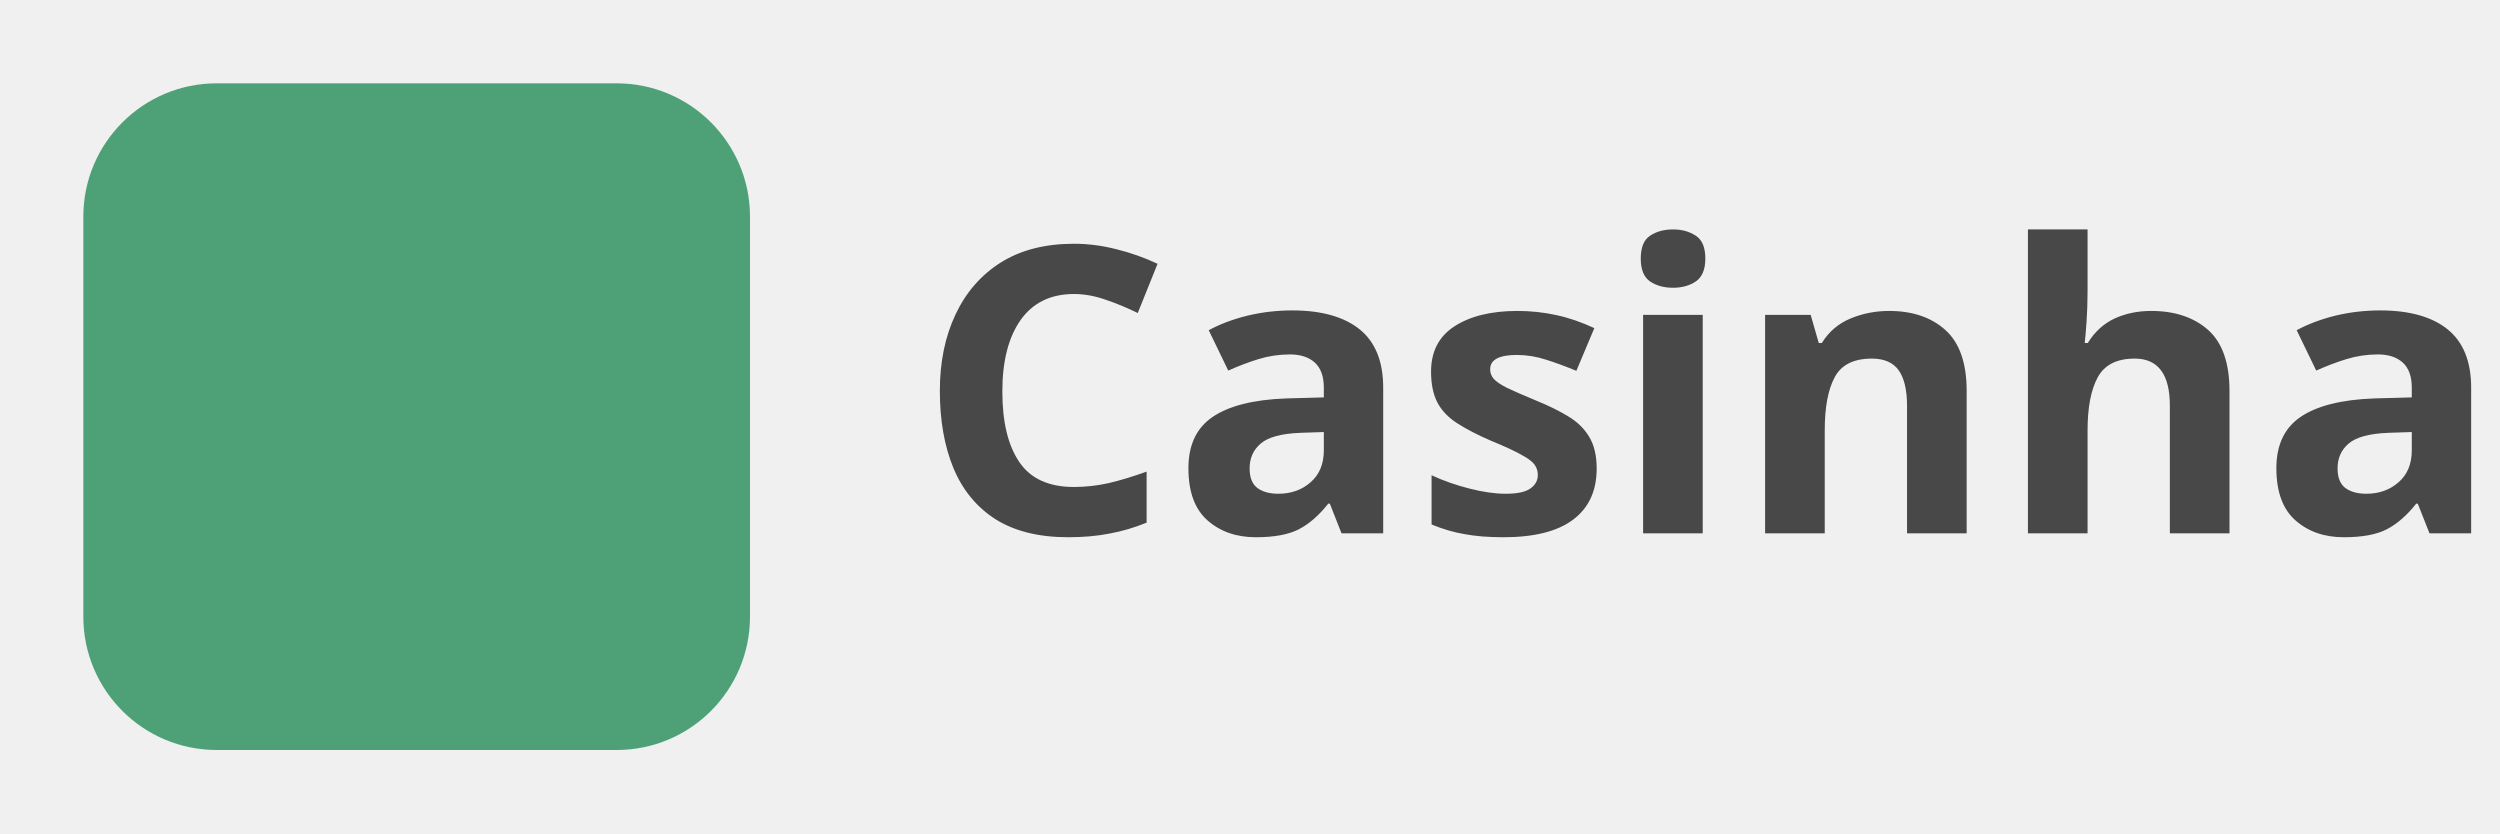
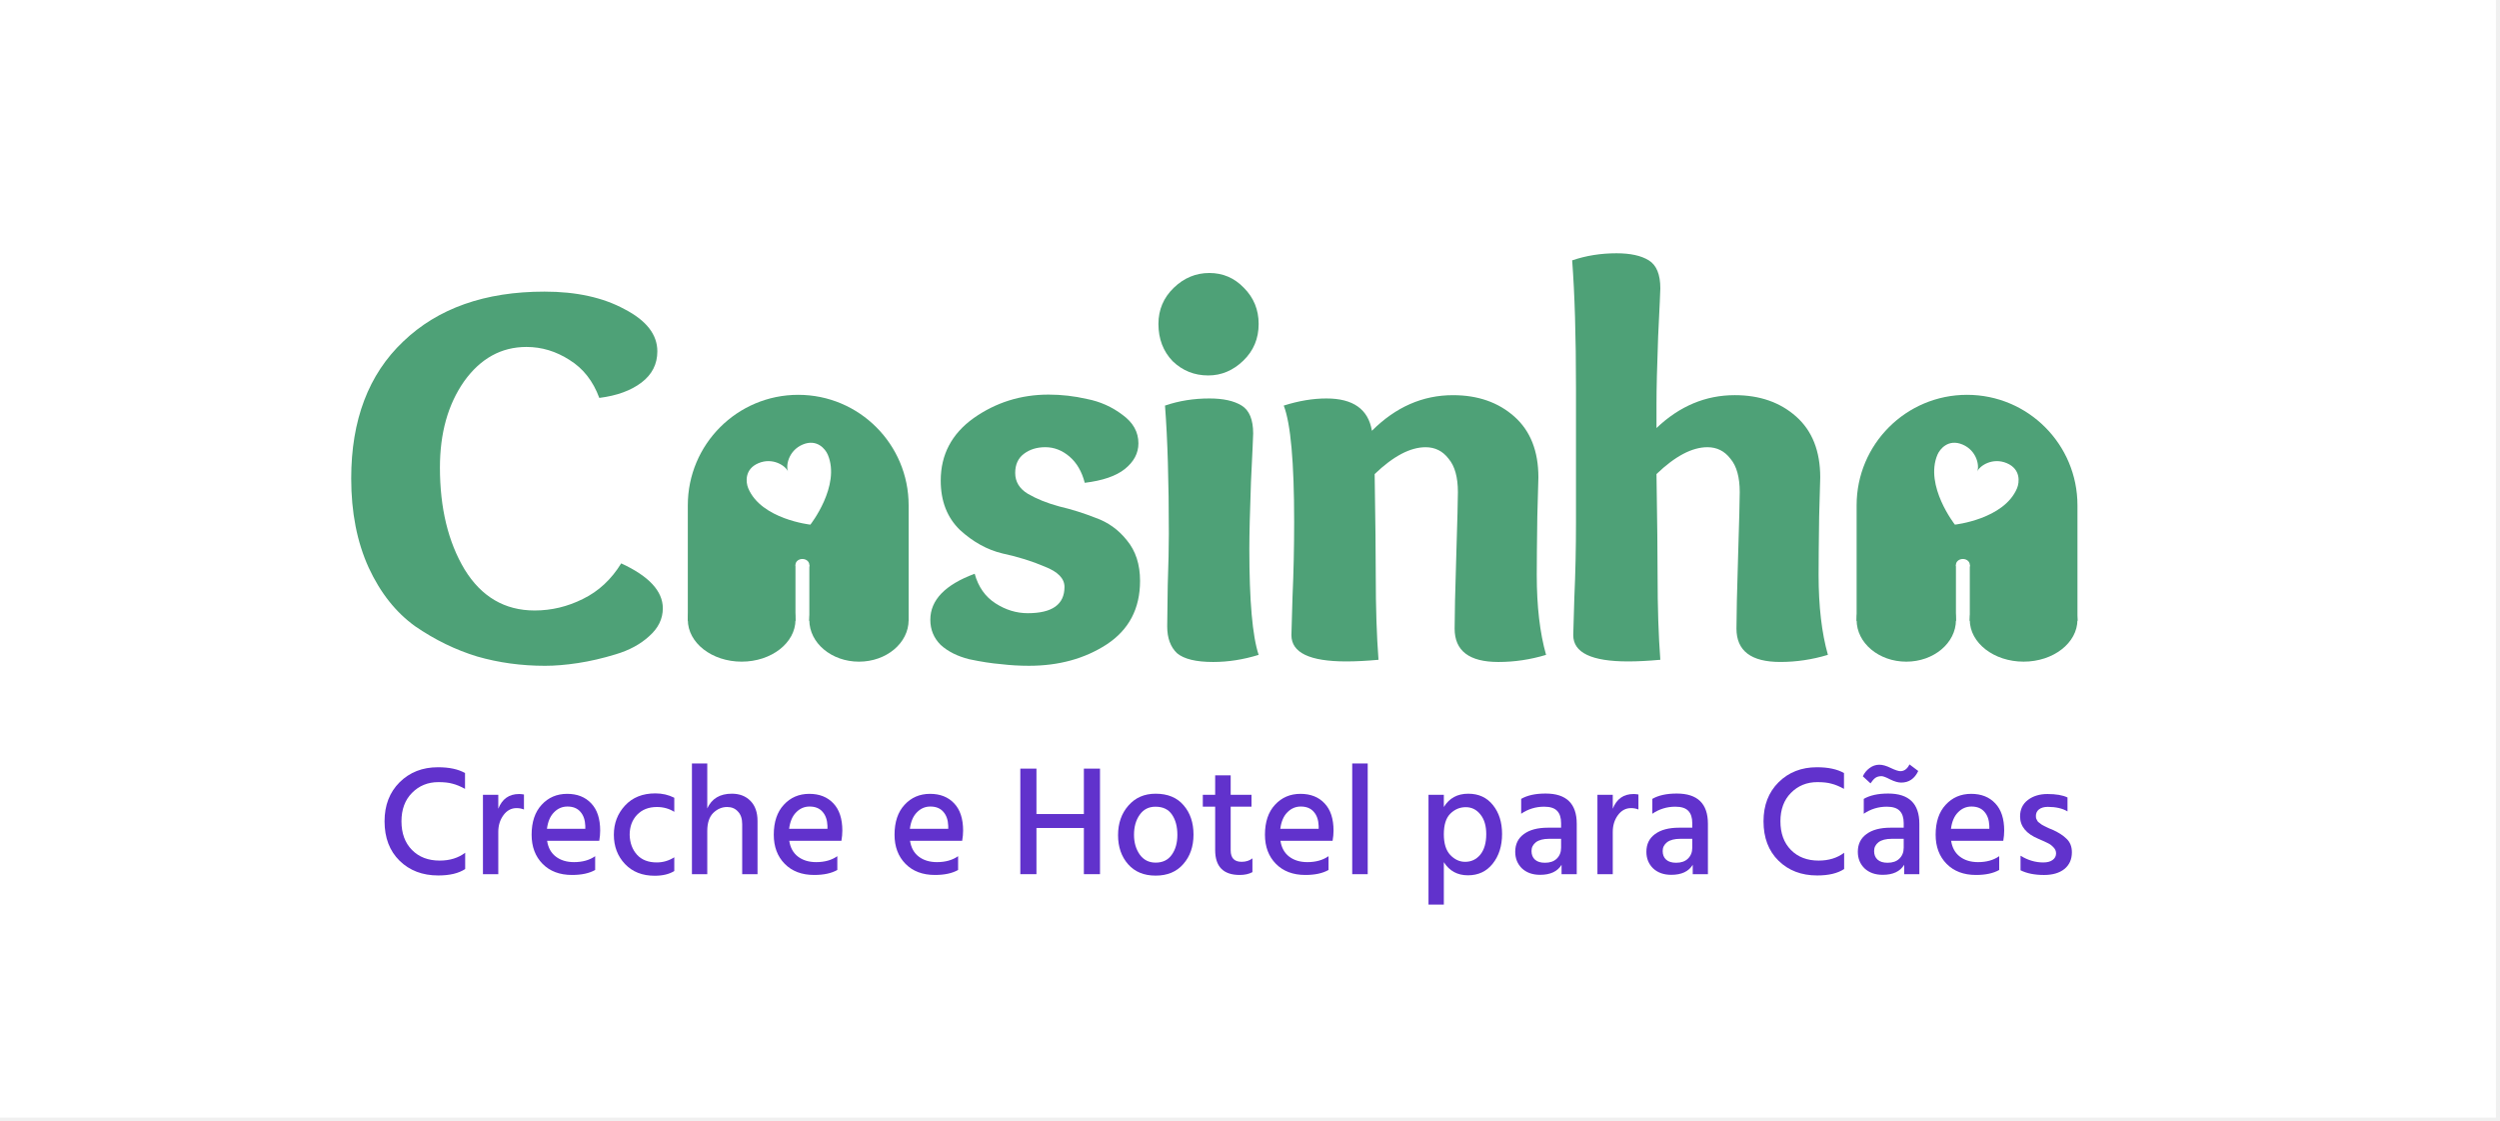
- <svg xmlns="http://www.w3.org/2000/svg" width="150" height="50" viewBox="0 0 150 50" fill="none">
-   <rect x="5" y="5" width="40" height="40" rx="8" fill="#4EA177" />
-   <text x="55" y="32" font-family="Overlock, sans-serif" font-size="24" font-weight="700" fill="#484848">Casinha</text>
+ <svg xmlns="http://www.w3.org/2000/svg" width="145" height="65" viewBox="0 0 145 65" fill="none">
+   <rect width="144.821" height="64.82" fill="white" />
+   <rect width="26.286" height="26.286" transform="matrix(-1 0 0 1 128.183 20.123)" fill="white" />
+   <rect width="26.286" height="26.286" transform="translate(32.2668 20.123)" fill="white" />
+   <path d="M120.541 29.307C120.541 25.769 117.672 22.9 114.134 22.9V22.9C110.595 22.9 107.727 25.769 107.727 29.307V36.014H120.541V29.307Z" fill="#4EA177" />
+   <path d="M113.873 25.783C114.694 26.129 114.868 27.008 114.724 27.35C114.868 27.008 115.618 26.517 116.439 26.863C117.261 27.209 117.178 27.979 117.034 28.321C116.278 30.118 113.429 30.429 113.429 30.429C113.429 30.429 111.659 28.174 112.415 26.378C112.559 26.036 113.052 25.438 113.873 25.783Z" fill="white" />
+   <path d="M114.294 32.76H113.49V37.631H114.294V32.76Z" fill="white" />
+   <path d="M114.292 35.945C114.292 37.288 115.691 38.376 117.416 38.376C119.141 38.376 120.54 37.288 120.54 35.945C120.54 34.602 119.141 33.514 117.416 33.514C115.691 33.514 114.292 34.602 114.292 35.945Z" fill="#4EA177" />
+   <path d="M113.49 32.759C113.49 32.946 113.67 33.098 113.892 33.098C114.114 33.098 114.294 32.946 114.294 32.759C114.294 32.572 114.114 32.42 113.892 32.42C113.67 32.42 113.49 32.572 113.49 32.759Z" fill="white" />
+   <path d="M107.727 35.96C107.727 37.295 109.017 38.377 110.609 38.377C112.2 38.377 113.491 37.295 113.491 35.96C113.491 34.625 112.2 33.543 110.609 33.543C109.017 33.543 107.727 34.625 107.727 35.96Z" fill="#4EA177" />
+   <path d="M39.909 29.307C39.909 25.769 42.777 22.9 46.316 22.9V22.9C49.854 22.9 52.722 25.769 52.722 29.307V36.014H39.909V29.307Z" fill="#4EA177" />
+   <path d="M46.576 25.783C45.755 26.129 45.581 27.008 45.725 27.35C45.581 27.008 44.831 26.517 44.01 26.863C43.189 27.209 43.272 27.979 43.416 28.321C44.171 30.118 47.021 30.429 47.021 30.429C47.021 30.429 48.79 28.174 48.034 26.378C47.891 26.036 47.397 25.438 46.576 25.783Z" fill="white" />
+   <path d="M46.156 32.76H46.96V37.631H46.156V32.76Z" fill="white" />
+   <path d="M46.157 35.945C46.157 37.288 44.758 38.376 43.033 38.376C41.308 38.376 39.909 37.288 39.909 35.945C39.909 34.602 41.308 33.514 43.033 33.514C44.758 33.514 46.157 34.602 46.157 35.945Z" fill="#4EA177" />
+   <path d="M46.959 32.759C46.959 32.946 46.779 33.098 46.557 33.098C46.336 33.098 46.156 32.946 46.156 32.759C46.156 32.572 46.336 32.42 46.557 32.42C46.779 32.42 46.959 32.572 46.959 32.759Z" fill="white" />
+   <path d="M52.722 35.96C52.722 37.295 51.432 38.377 49.841 38.377C48.249 38.377 46.959 37.295 46.959 35.96C46.959 34.625 48.249 33.543 49.841 33.543C51.432 33.543 52.722 34.625 52.722 35.96Z" fill="#4EA177" />
+   <path d="M93.796 14.69C94.601 14.69 95.226 14.827 95.671 15.102C96.115 15.378 96.338 15.918 96.338 16.723C96.338 16.85 96.296 17.782 96.211 19.519C96.147 21.256 96.115 22.559 96.115 23.428V24.826C97.45 23.555 98.965 22.919 100.659 22.919C102.1 22.919 103.286 23.332 104.218 24.159C105.15 24.985 105.616 26.161 105.616 27.686C105.616 27.728 105.595 28.491 105.553 29.974C105.532 31.457 105.521 32.579 105.521 33.342C105.521 35.164 105.701 36.71 106.061 37.981C105.15 38.257 104.229 38.394 103.297 38.394C101.602 38.394 100.755 37.748 100.755 36.456C100.755 35.693 100.787 34.295 100.85 32.262C100.914 30.207 100.945 28.968 100.945 28.544C100.945 27.675 100.765 27.029 100.405 26.605C100.066 26.161 99.621 25.938 99.071 25.938C98.181 25.938 97.196 26.457 96.115 27.495C96.158 30.207 96.179 32.166 96.179 33.374C96.179 35.238 96.232 36.869 96.338 38.267C95.639 38.331 95.014 38.363 94.463 38.363C92.345 38.363 91.285 37.854 91.285 36.837C91.285 36.753 91.307 36.022 91.349 34.645C91.413 33.247 91.444 31.796 91.444 30.291V22.538C91.444 19.509 91.37 17.03 91.222 15.102C92.027 14.827 92.885 14.69 93.796 14.69Z" fill="#4EA177" />
+   <path d="M74.487 23.524C75.356 23.248 76.182 23.111 76.966 23.111C78.513 23.111 79.392 23.735 79.603 24.985C80.981 23.608 82.548 22.92 84.306 22.92C85.747 22.92 86.933 23.333 87.865 24.159C88.797 24.985 89.263 26.161 89.263 27.686C89.263 27.729 89.242 28.491 89.2 29.974C89.179 31.457 89.168 32.58 89.168 33.343C89.168 35.164 89.348 36.711 89.708 37.982C88.797 38.257 87.876 38.395 86.944 38.395C85.249 38.395 84.402 37.749 84.402 36.456C84.402 35.694 84.433 34.296 84.497 32.262C84.561 30.207 84.592 28.968 84.592 28.544C84.592 27.676 84.412 27.03 84.052 26.606C83.713 26.161 83.268 25.939 82.718 25.939C81.828 25.939 80.843 26.458 79.762 27.496C79.805 30.207 79.826 32.167 79.826 33.374C79.826 35.238 79.879 36.87 79.985 38.268C79.286 38.331 78.661 38.363 78.11 38.363C75.992 38.363 74.932 37.855 74.932 36.838C74.932 36.753 74.954 36.012 74.996 34.614C75.059 33.215 75.091 31.764 75.091 30.26C75.091 26.807 74.89 24.562 74.487 23.524Z" fill="#4EA177" />
+   <path d="M70.108 21.776C69.303 21.776 68.614 21.501 68.042 20.95C67.492 20.378 67.216 19.658 67.216 18.789C67.216 17.963 67.513 17.264 68.106 16.692C68.699 16.12 69.387 15.834 70.171 15.834C70.955 15.834 71.622 16.12 72.173 16.692C72.745 17.264 73.031 17.963 73.031 18.789C73.031 19.637 72.734 20.346 72.141 20.918C71.548 21.49 70.87 21.776 70.108 21.776ZM70.171 23.111C70.976 23.111 71.601 23.248 72.046 23.524C72.491 23.799 72.713 24.339 72.713 25.144C72.713 25.271 72.671 26.204 72.586 27.941C72.523 29.678 72.491 30.981 72.491 31.849C72.491 34.857 72.671 36.901 73.031 37.982C72.141 38.257 71.262 38.395 70.394 38.395C69.398 38.395 68.699 38.225 68.296 37.887C67.915 37.526 67.725 37.007 67.725 36.33C67.725 35.991 67.735 35.196 67.756 33.946C67.799 32.697 67.82 31.701 67.82 30.959C67.82 27.93 67.746 25.451 67.597 23.524C68.402 23.248 69.26 23.111 70.171 23.111Z" fill="#4EA177" />
+   <path d="M62.941 28.003C62.771 27.346 62.474 26.837 62.051 26.477C61.627 26.117 61.161 25.937 60.653 25.937C60.166 25.937 59.752 26.064 59.413 26.319C59.075 26.573 58.905 26.944 58.905 27.431C58.905 27.939 59.149 28.342 59.636 28.638C60.144 28.935 60.748 29.178 61.447 29.369C62.167 29.538 62.877 29.761 63.576 30.036C64.296 30.291 64.9 30.725 65.387 31.339C65.896 31.953 66.15 32.737 66.15 33.691C66.15 35.301 65.504 36.529 64.212 37.377C62.941 38.203 61.437 38.616 59.699 38.616C59.149 38.616 58.608 38.584 58.079 38.52C57.549 38.478 56.935 38.383 56.236 38.235C55.558 38.065 55.007 37.79 54.584 37.408C54.181 37.006 53.98 36.519 53.98 35.947C53.98 34.803 54.838 33.913 56.554 33.278C56.765 34.04 57.168 34.612 57.761 34.993C58.354 35.375 58.979 35.565 59.636 35.565C61.055 35.565 61.765 35.057 61.765 34.04C61.765 33.553 61.384 33.161 60.621 32.864C59.88 32.547 59.064 32.292 58.174 32.102C57.284 31.89 56.458 31.434 55.696 30.735C54.954 30.015 54.584 29.062 54.584 27.876C54.584 26.372 55.219 25.164 56.49 24.253C57.782 23.342 59.233 22.887 60.843 22.887C61.585 22.887 62.326 22.971 63.068 23.141C63.83 23.289 64.519 23.596 65.133 24.062C65.748 24.507 66.055 25.058 66.055 25.715C66.055 26.287 65.79 26.785 65.26 27.208C64.752 27.611 63.979 27.876 62.941 28.003Z" fill="#4EA177" />
+   <path d="M36.044 32.675C37.654 33.416 38.459 34.285 38.459 35.281C38.459 35.895 38.194 36.435 37.665 36.901C37.156 37.367 36.51 37.717 35.726 37.95C34.964 38.183 34.233 38.352 33.534 38.458C32.835 38.564 32.199 38.617 31.627 38.617C30.25 38.617 28.937 38.437 27.687 38.077C26.437 37.696 25.24 37.113 24.096 36.329C22.974 35.524 22.073 34.391 21.395 32.929C20.717 31.446 20.378 29.72 20.378 27.75C20.378 24.36 21.385 21.712 23.397 19.806C25.41 17.878 28.142 16.914 31.595 16.914C33.438 16.914 34.985 17.253 36.235 17.931C37.506 18.588 38.141 19.403 38.141 20.378C38.141 21.119 37.834 21.723 37.22 22.189C36.605 22.655 35.79 22.951 34.773 23.079C34.413 22.104 33.841 21.373 33.057 20.886C32.273 20.378 31.436 20.123 30.547 20.123C29.085 20.123 27.878 20.791 26.924 22.125C25.992 23.46 25.526 25.123 25.526 27.114C25.526 29.466 26.003 31.436 26.956 33.025C27.93 34.613 29.286 35.408 31.023 35.408C31.998 35.408 32.93 35.185 33.82 34.74C34.731 34.296 35.472 33.607 36.044 32.675Z" fill="#4EA177" />
+   <path d="M119.963 46.253V47.061C119.667 46.885 119.285 46.798 118.819 46.798C118.607 46.798 118.437 46.846 118.31 46.943C118.189 47.04 118.129 47.167 118.129 47.324C118.129 47.367 118.132 47.409 118.138 47.452C118.15 47.488 118.168 47.527 118.192 47.57C118.216 47.606 118.238 47.639 118.256 47.67C118.28 47.694 118.316 47.721 118.365 47.751C118.413 47.782 118.45 47.809 118.474 47.833C118.504 47.851 118.549 47.876 118.61 47.906C118.677 47.936 118.725 47.96 118.755 47.978C118.786 47.99 118.837 48.015 118.91 48.051C118.988 48.081 119.043 48.102 119.073 48.115C119.431 48.272 119.709 48.451 119.909 48.651C120.115 48.844 120.218 49.105 120.218 49.432C120.218 49.843 120.072 50.167 119.782 50.404C119.491 50.634 119.097 50.749 118.601 50.749C118.056 50.749 117.602 50.658 117.238 50.476V49.632C117.662 49.892 118.101 50.022 118.556 50.022C118.792 50.022 118.973 49.974 119.101 49.877C119.234 49.78 119.3 49.653 119.3 49.495C119.3 49.362 119.249 49.244 119.146 49.141C119.043 49.032 118.937 48.953 118.828 48.905C118.725 48.85 118.546 48.769 118.292 48.66C117.571 48.363 117.211 47.927 117.211 47.352C117.211 46.946 117.363 46.628 117.665 46.398C117.968 46.168 118.347 46.053 118.801 46.053C119.297 46.053 119.685 46.119 119.963 46.253Z" fill="#6132CC" />
+   <path d="M115.427 48.069V47.905C115.415 47.56 115.321 47.287 115.146 47.088C114.97 46.882 114.719 46.779 114.392 46.779C114.089 46.779 113.829 46.891 113.611 47.115C113.393 47.333 113.256 47.651 113.202 48.069H115.427ZM116 49.658V50.458C115.66 50.651 115.212 50.748 114.655 50.748C113.941 50.748 113.371 50.533 112.948 50.103C112.524 49.673 112.312 49.11 112.312 48.414C112.312 47.675 112.506 47.097 112.893 46.679C113.281 46.255 113.774 46.043 114.374 46.043C114.961 46.043 115.427 46.228 115.773 46.597C116.118 46.96 116.29 47.487 116.29 48.178C116.29 48.365 116.272 48.562 116.236 48.768H113.211C113.272 49.168 113.441 49.473 113.72 49.685C113.998 49.897 114.349 50.003 114.773 50.003C115.264 50.003 115.673 49.888 116 49.658Z" fill="#6132CC" />
+   <path d="M110.795 44.336L111.303 44.717C111.091 45.166 110.761 45.39 110.313 45.39C110.138 45.39 109.926 45.329 109.677 45.208C109.435 45.081 109.266 45.017 109.169 45.017C109.029 45.017 108.911 45.05 108.814 45.117C108.724 45.184 108.63 45.29 108.533 45.435L108.088 45.026C108.173 44.839 108.3 44.681 108.469 44.554C108.645 44.421 108.836 44.354 109.042 44.354C109.235 44.354 109.459 44.418 109.714 44.545C109.968 44.666 110.153 44.727 110.268 44.727C110.492 44.727 110.667 44.596 110.795 44.336ZM110.459 48.651H109.768C109.429 48.651 109.172 48.717 108.996 48.85C108.827 48.984 108.742 49.153 108.742 49.359C108.742 49.571 108.808 49.737 108.942 49.859C109.075 49.98 109.269 50.04 109.523 50.04C109.814 50.04 110.041 49.962 110.204 49.804C110.374 49.641 110.459 49.429 110.459 49.168V48.651ZM108.142 47.197V46.334C108.5 46.128 108.972 46.025 109.559 46.025C110.764 46.025 111.367 46.61 111.367 47.779V50.703H110.486V50.158C110.25 50.546 109.835 50.74 109.241 50.74C108.805 50.74 108.454 50.615 108.188 50.367C107.927 50.113 107.797 49.792 107.797 49.404C107.797 48.962 107.964 48.62 108.297 48.378C108.63 48.13 109.096 48.006 109.696 48.006H110.459V47.742C110.459 47.427 110.383 47.191 110.231 47.034C110.08 46.87 109.829 46.788 109.478 46.788C108.987 46.788 108.542 46.925 108.142 47.197Z" fill="#6132CC" />
+   <path d="M106.994 44.836V45.754C106.727 45.608 106.485 45.508 106.267 45.454C106.055 45.393 105.782 45.363 105.449 45.363C104.838 45.363 104.326 45.572 103.914 45.99C103.509 46.401 103.306 46.95 103.306 47.634C103.306 48.33 103.509 48.884 103.914 49.296C104.32 49.708 104.856 49.914 105.522 49.914C106.109 49.914 106.603 49.762 107.003 49.459V50.404C106.627 50.652 106.106 50.777 105.44 50.777C104.526 50.777 103.778 50.492 103.197 49.923C102.615 49.353 102.325 48.59 102.325 47.634C102.325 46.707 102.615 45.953 103.197 45.372C103.784 44.791 104.526 44.5 105.422 44.5C106.076 44.5 106.6 44.612 106.994 44.836Z" fill="#6132CC" />
+   <path d="M98.191 48.651H97.5C97.161 48.651 96.904 48.717 96.728 48.85C96.559 48.983 96.474 49.153 96.474 49.359C96.474 49.571 96.541 49.737 96.674 49.859C96.807 49.98 97.001 50.04 97.255 50.04C97.546 50.04 97.773 49.962 97.936 49.804C98.106 49.641 98.191 49.429 98.191 49.168V48.651ZM95.874 47.197V46.334C96.232 46.128 96.704 46.025 97.291 46.025C98.496 46.025 99.099 46.61 99.099 47.779V50.703H98.218V50.158C97.982 50.546 97.567 50.74 96.974 50.74C96.537 50.74 96.186 50.615 95.92 50.367C95.659 50.113 95.529 49.792 95.529 49.404C95.529 48.962 95.696 48.62 96.029 48.378C96.362 48.13 96.828 48.006 97.428 48.006H98.191V47.742C98.191 47.427 98.115 47.191 97.964 47.034C97.812 46.87 97.561 46.788 97.21 46.788C96.719 46.788 96.274 46.925 95.874 47.197Z" fill="#6132CC" />
+   <path d="M93.578 46.098V46.907C93.802 46.337 94.204 46.053 94.786 46.053C94.871 46.053 94.964 46.062 95.067 46.08V46.952C94.94 46.898 94.798 46.87 94.64 46.87C94.332 46.87 94.077 47.007 93.877 47.279C93.678 47.551 93.578 47.876 93.578 48.251V50.703H92.688V46.098H93.578Z" fill="#6132CC" />
+   <path d="M90.58 48.651H89.889C89.55 48.651 89.293 48.717 89.118 48.85C88.948 48.983 88.863 49.153 88.863 49.359C88.863 49.571 88.93 49.737 89.063 49.859C89.196 49.98 89.39 50.04 89.644 50.04C89.935 50.04 90.162 49.962 90.326 49.804C90.495 49.641 90.58 49.429 90.58 49.168V48.651ZM88.264 47.197V46.334C88.621 46.128 89.093 46.025 89.681 46.025C90.886 46.025 91.488 46.61 91.488 47.779V50.703H90.607V50.158C90.371 50.546 89.956 50.74 89.363 50.74C88.927 50.74 88.576 50.615 88.309 50.367C88.049 50.113 87.918 49.792 87.918 49.404C87.918 48.962 88.085 48.62 88.418 48.378C88.751 48.13 89.217 48.006 89.817 48.006H90.58V47.742C90.58 47.427 90.504 47.191 90.353 47.034C90.201 46.87 89.95 46.788 89.599 46.788C89.108 46.788 88.663 46.925 88.264 47.197Z" fill="#6132CC" />
+   <path d="M85.011 49.986C85.368 49.986 85.662 49.847 85.892 49.569C86.122 49.284 86.237 48.887 86.237 48.379C86.237 47.9 86.126 47.522 85.901 47.243C85.677 46.959 85.393 46.816 85.048 46.816C84.702 46.816 84.403 46.944 84.148 47.198C83.9 47.446 83.776 47.843 83.776 48.388C83.776 48.921 83.9 49.32 84.148 49.587C84.403 49.853 84.69 49.986 85.011 49.986ZM83.776 46.099V46.807C84.091 46.292 84.563 46.035 85.193 46.035C85.799 46.035 86.277 46.256 86.628 46.698C86.979 47.134 87.155 47.691 87.155 48.37C87.155 49.066 86.973 49.641 86.61 50.095C86.253 50.544 85.774 50.768 85.175 50.768C84.563 50.768 84.097 50.513 83.776 50.005V52.466H82.886V46.099H83.776Z" fill="#6132CC" />
+   <path d="M78.46 50.703V44.281H79.359V50.703H78.46Z" fill="#6132CC" />
+   <path d="M76.513 48.069V47.905C76.501 47.56 76.407 47.287 76.231 47.088C76.056 46.882 75.804 46.779 75.477 46.779C75.174 46.779 74.914 46.891 74.696 47.115C74.478 47.333 74.342 47.651 74.287 48.069H76.513ZM77.085 49.658V50.458C76.746 50.651 76.298 50.748 75.741 50.748C75.026 50.748 74.457 50.533 74.033 50.103C73.609 49.673 73.397 49.11 73.397 48.414C73.397 47.675 73.591 47.097 73.978 46.679C74.366 46.255 74.86 46.043 75.459 46.043C76.046 46.043 76.513 46.228 76.858 46.597C77.203 46.96 77.376 47.487 77.376 48.178C77.376 48.365 77.358 48.562 77.321 48.768H74.296C74.357 49.168 74.527 49.473 74.805 49.685C75.084 49.897 75.435 50.003 75.859 50.003C76.349 50.003 76.758 49.888 77.085 49.658Z" fill="#6132CC" />
+   <path d="M71.408 46.787V49.322C71.408 49.764 71.62 49.985 72.043 49.985C72.292 49.985 72.501 49.918 72.67 49.785V50.584C72.47 50.693 72.225 50.748 71.934 50.748C70.984 50.748 70.508 50.266 70.508 49.303V46.787H69.791V46.097H70.508V44.971H71.408V46.097H72.616V46.787H71.408Z" fill="#6132CC" />
+   <path d="M67.053 50.786C66.374 50.786 65.841 50.565 65.454 50.123C65.066 49.681 64.873 49.12 64.873 48.442C64.873 47.752 65.072 47.18 65.472 46.725C65.872 46.265 66.399 46.035 67.053 46.035C67.755 46.035 68.297 46.259 68.678 46.707C69.06 47.149 69.251 47.716 69.251 48.406C69.251 49.096 69.054 49.666 68.66 50.114C68.273 50.562 67.737 50.786 67.053 50.786ZM67.043 46.789C66.65 46.789 66.344 46.947 66.126 47.261C65.908 47.57 65.799 47.955 65.799 48.415C65.799 48.869 65.911 49.254 66.135 49.569C66.359 49.877 66.665 50.032 67.053 50.032C67.464 50.032 67.776 49.88 67.988 49.578C68.206 49.275 68.315 48.89 68.315 48.424C68.315 47.946 68.212 47.555 68.006 47.252C67.8 46.944 67.48 46.789 67.043 46.789Z" fill="#6132CC" />
+   <path d="M62.89 44.58H63.826V50.702H62.89V48.023H60.138V50.702H59.202V44.58H60.138V47.214H62.89V44.58Z" fill="#6132CC" />
+   <path d="M55.02 48.069V47.905C55.008 47.56 54.914 47.287 54.738 47.088C54.562 46.882 54.311 46.779 53.984 46.779C53.681 46.779 53.421 46.891 53.203 47.115C52.985 47.333 52.849 47.651 52.794 48.069H55.02ZM55.592 49.658V50.458C55.253 50.651 54.805 50.748 54.248 50.748C53.533 50.748 52.964 50.533 52.54 50.103C52.116 49.673 51.904 49.11 51.904 48.414C51.904 47.675 52.098 47.097 52.485 46.679C52.873 46.255 53.367 46.043 53.966 46.043C54.553 46.043 55.02 46.228 55.365 46.597C55.71 46.96 55.883 47.487 55.883 48.178C55.883 48.365 55.864 48.562 55.828 48.768H52.803C52.864 49.168 53.033 49.473 53.312 49.685C53.59 49.897 53.942 50.003 54.366 50.003C54.856 50.003 55.265 49.888 55.592 49.658Z" fill="#6132CC" />
+   <path d="M48.012 48.069V47.905C48 47.56 47.906 47.287 47.73 47.088C47.555 46.882 47.304 46.779 46.977 46.779C46.674 46.779 46.413 46.891 46.195 47.115C45.977 47.333 45.841 47.651 45.787 48.069H48.012ZM48.584 49.658V50.458C48.245 50.651 47.797 50.748 47.24 50.748C46.525 50.748 45.956 50.533 45.532 50.103C45.108 49.673 44.897 49.11 44.897 48.414C44.897 47.675 45.09 47.097 45.478 46.679C45.865 46.255 46.359 46.043 46.958 46.043C47.546 46.043 48.012 46.228 48.357 46.597C48.702 46.96 48.875 47.487 48.875 48.178C48.875 48.365 48.857 48.562 48.821 48.768H45.796C45.856 49.168 46.026 49.473 46.304 49.685C46.583 49.897 46.934 50.003 47.358 50.003C47.849 50.003 48.257 49.888 48.584 49.658Z" fill="#6132CC" />
+   <path d="M41.038 44.281V46.888C41.298 46.319 41.774 46.034 42.464 46.034C42.912 46.034 43.273 46.174 43.545 46.452C43.818 46.731 43.954 47.118 43.954 47.615V50.703H43.064V47.797C43.064 47.482 42.982 47.239 42.818 47.07C42.661 46.894 42.452 46.806 42.192 46.806C41.889 46.806 41.619 46.922 41.383 47.152C41.153 47.382 41.038 47.733 41.038 48.205V50.703H40.148V44.281H41.038Z" fill="#6132CC" />
+   <path d="M36.535 48.423C36.547 48.889 36.69 49.273 36.962 49.576C37.235 49.873 37.616 50.021 38.107 50.021C38.47 50.021 38.809 49.922 39.124 49.722V50.521C38.827 50.703 38.449 50.794 37.989 50.794C37.268 50.794 36.693 50.566 36.263 50.112C35.833 49.658 35.618 49.092 35.618 48.414C35.618 47.754 35.833 47.19 36.263 46.724C36.699 46.252 37.286 46.016 38.025 46.016C38.425 46.016 38.791 46.1 39.124 46.27V47.087C38.827 46.9 38.491 46.806 38.116 46.806C37.637 46.806 37.253 46.957 36.962 47.26C36.678 47.563 36.535 47.95 36.535 48.423Z" fill="#6132CC" />
+   <path d="M33.961 48.069V47.905C33.949 47.56 33.855 47.287 33.68 47.088C33.504 46.882 33.253 46.779 32.926 46.779C32.623 46.779 32.363 46.891 32.145 47.115C31.927 47.333 31.79 47.651 31.736 48.069H33.961ZM34.533 49.658V50.458C34.194 50.651 33.746 50.748 33.189 50.748C32.475 50.748 31.905 50.533 31.482 50.103C31.058 49.673 30.846 49.11 30.846 48.414C30.846 47.675 31.04 47.097 31.427 46.679C31.815 46.255 32.308 46.043 32.908 46.043C33.495 46.043 33.961 46.228 34.306 46.597C34.652 46.96 34.824 47.487 34.824 48.178C34.824 48.365 34.806 48.562 34.77 48.768H31.745C31.805 49.168 31.975 49.473 32.254 49.685C32.532 49.897 32.883 50.003 33.307 50.003C33.798 50.003 34.206 49.888 34.533 49.658Z" fill="#6132CC" />
+   <path d="M28.912 46.098V46.907C29.136 46.337 29.539 46.053 30.12 46.053C30.205 46.053 30.299 46.062 30.402 46.08V46.952C30.275 46.898 30.132 46.87 29.975 46.87C29.666 46.87 29.412 47.007 29.212 47.279C29.012 47.551 28.912 47.876 28.912 48.251V50.703H28.022V46.098H28.912Z" fill="#6132CC" />
+   <path d="M26.982 44.836V45.754C26.716 45.608 26.473 45.508 26.255 45.454C26.044 45.393 25.771 45.363 25.438 45.363C24.826 45.363 24.315 45.572 23.903 45.99C23.497 46.401 23.294 46.95 23.294 47.634C23.294 48.33 23.497 48.884 23.903 49.296C24.308 49.708 24.845 49.914 25.511 49.914C26.098 49.914 26.591 49.762 26.991 49.459V50.404C26.616 50.652 26.095 50.777 25.429 50.777C24.514 50.777 23.767 50.492 23.185 49.923C22.604 49.353 22.313 48.59 22.313 47.634C22.313 46.707 22.604 45.953 23.185 45.372C23.773 44.791 24.514 44.5 25.411 44.5C26.065 44.5 26.588 44.612 26.982 44.836Z" fill="#6132CC" />
</svg>
